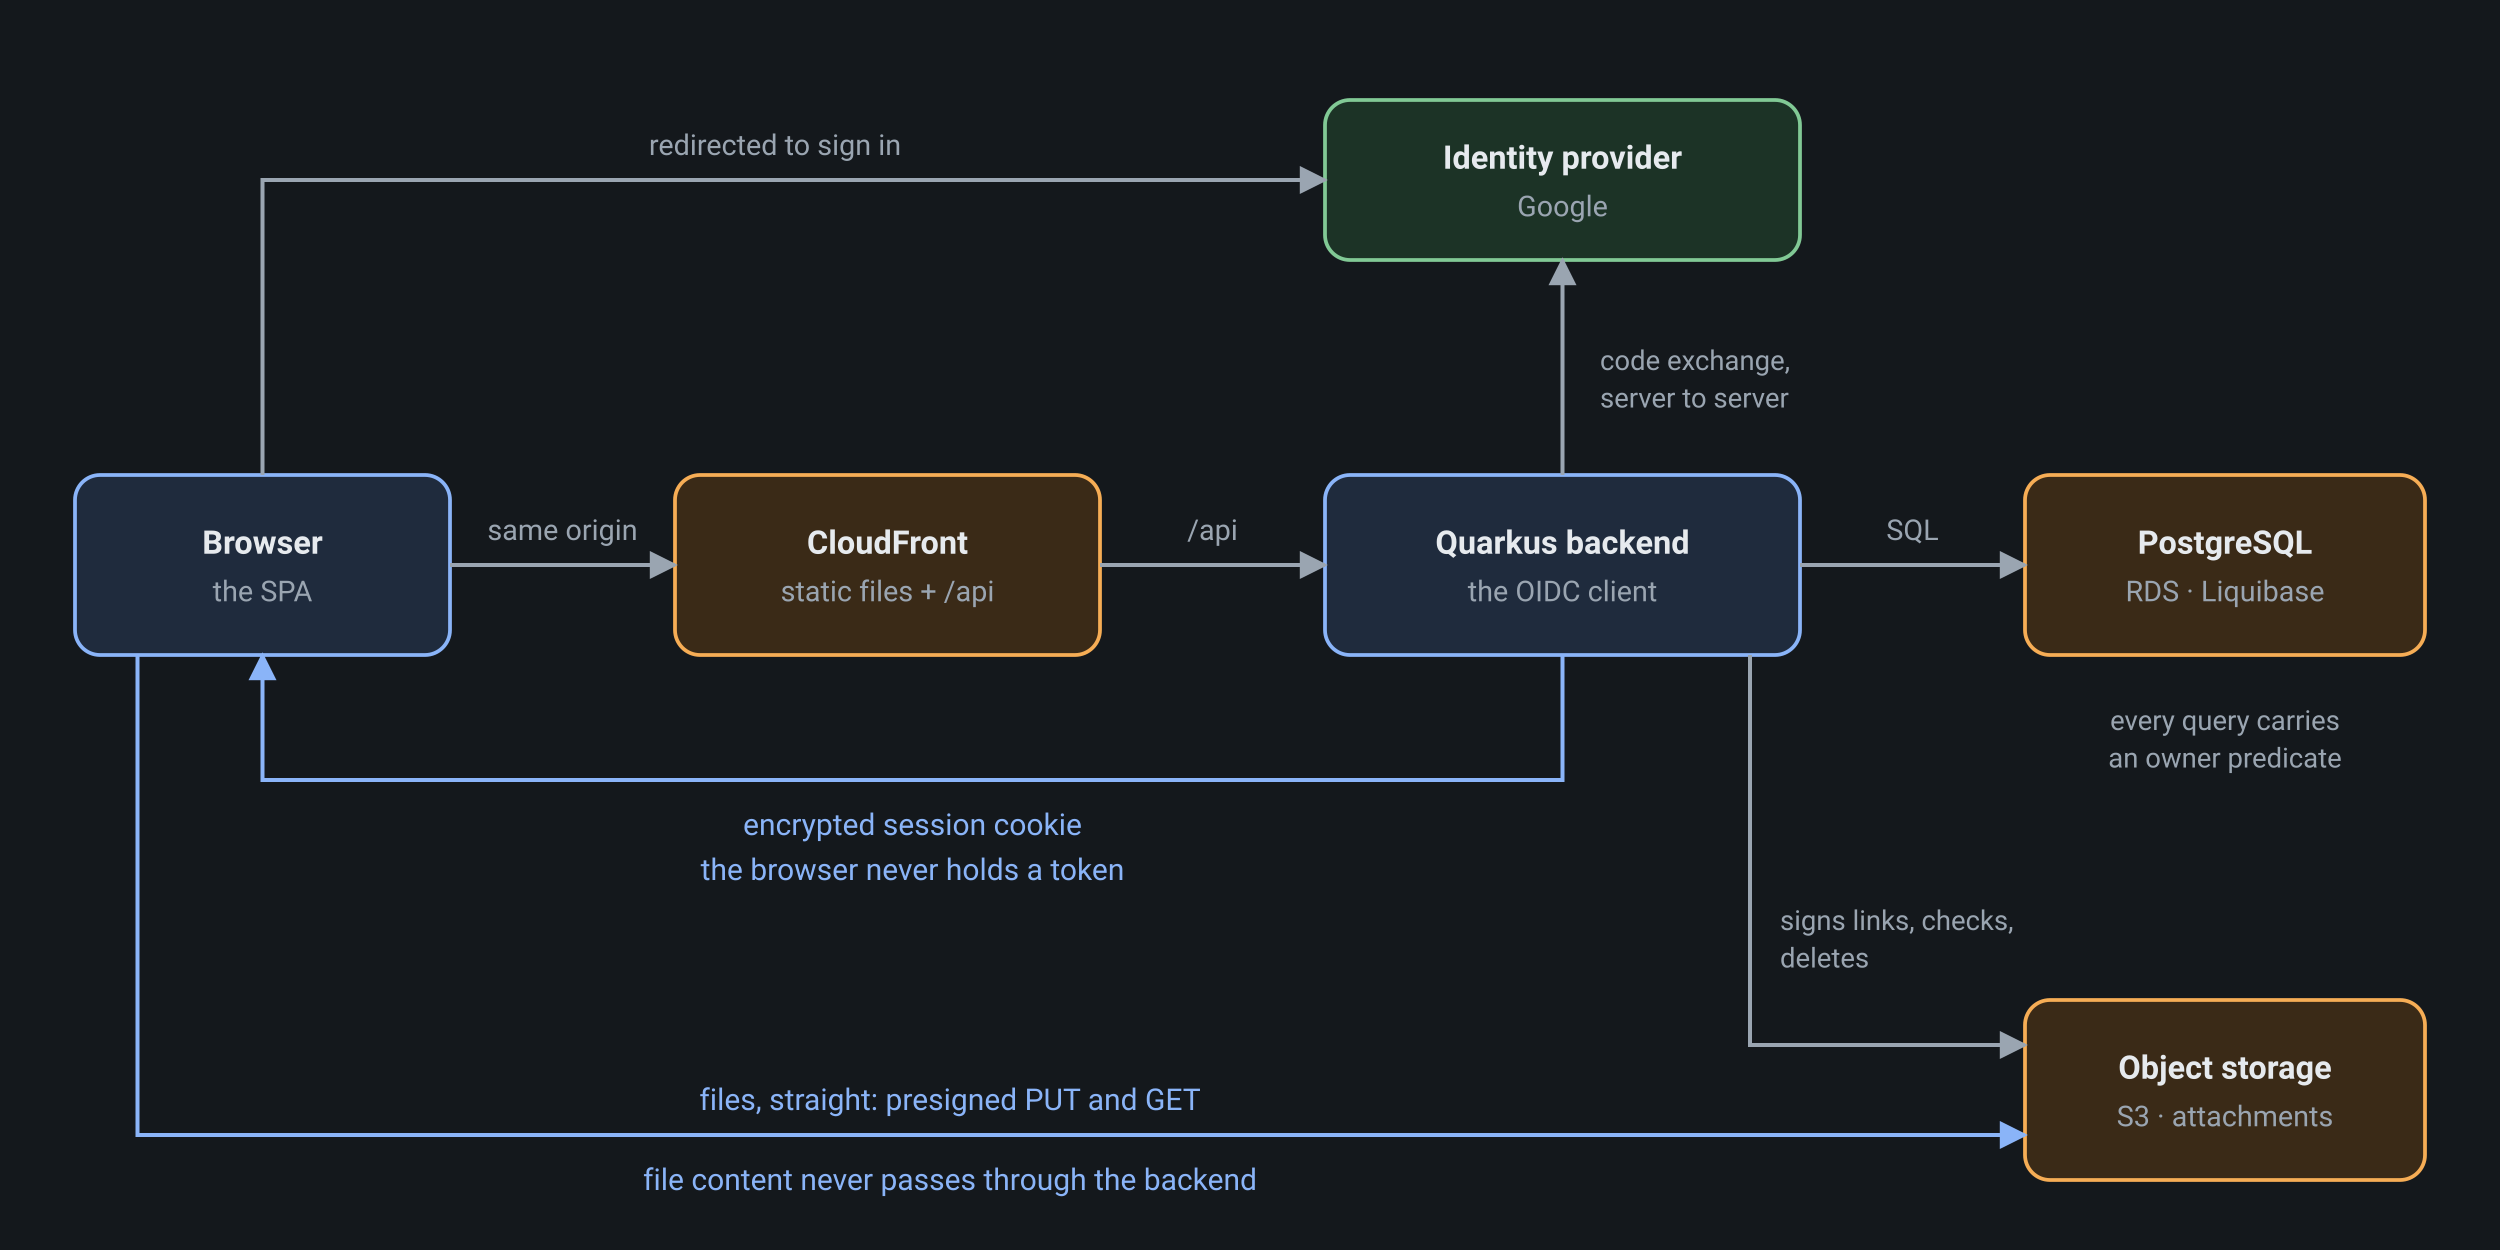
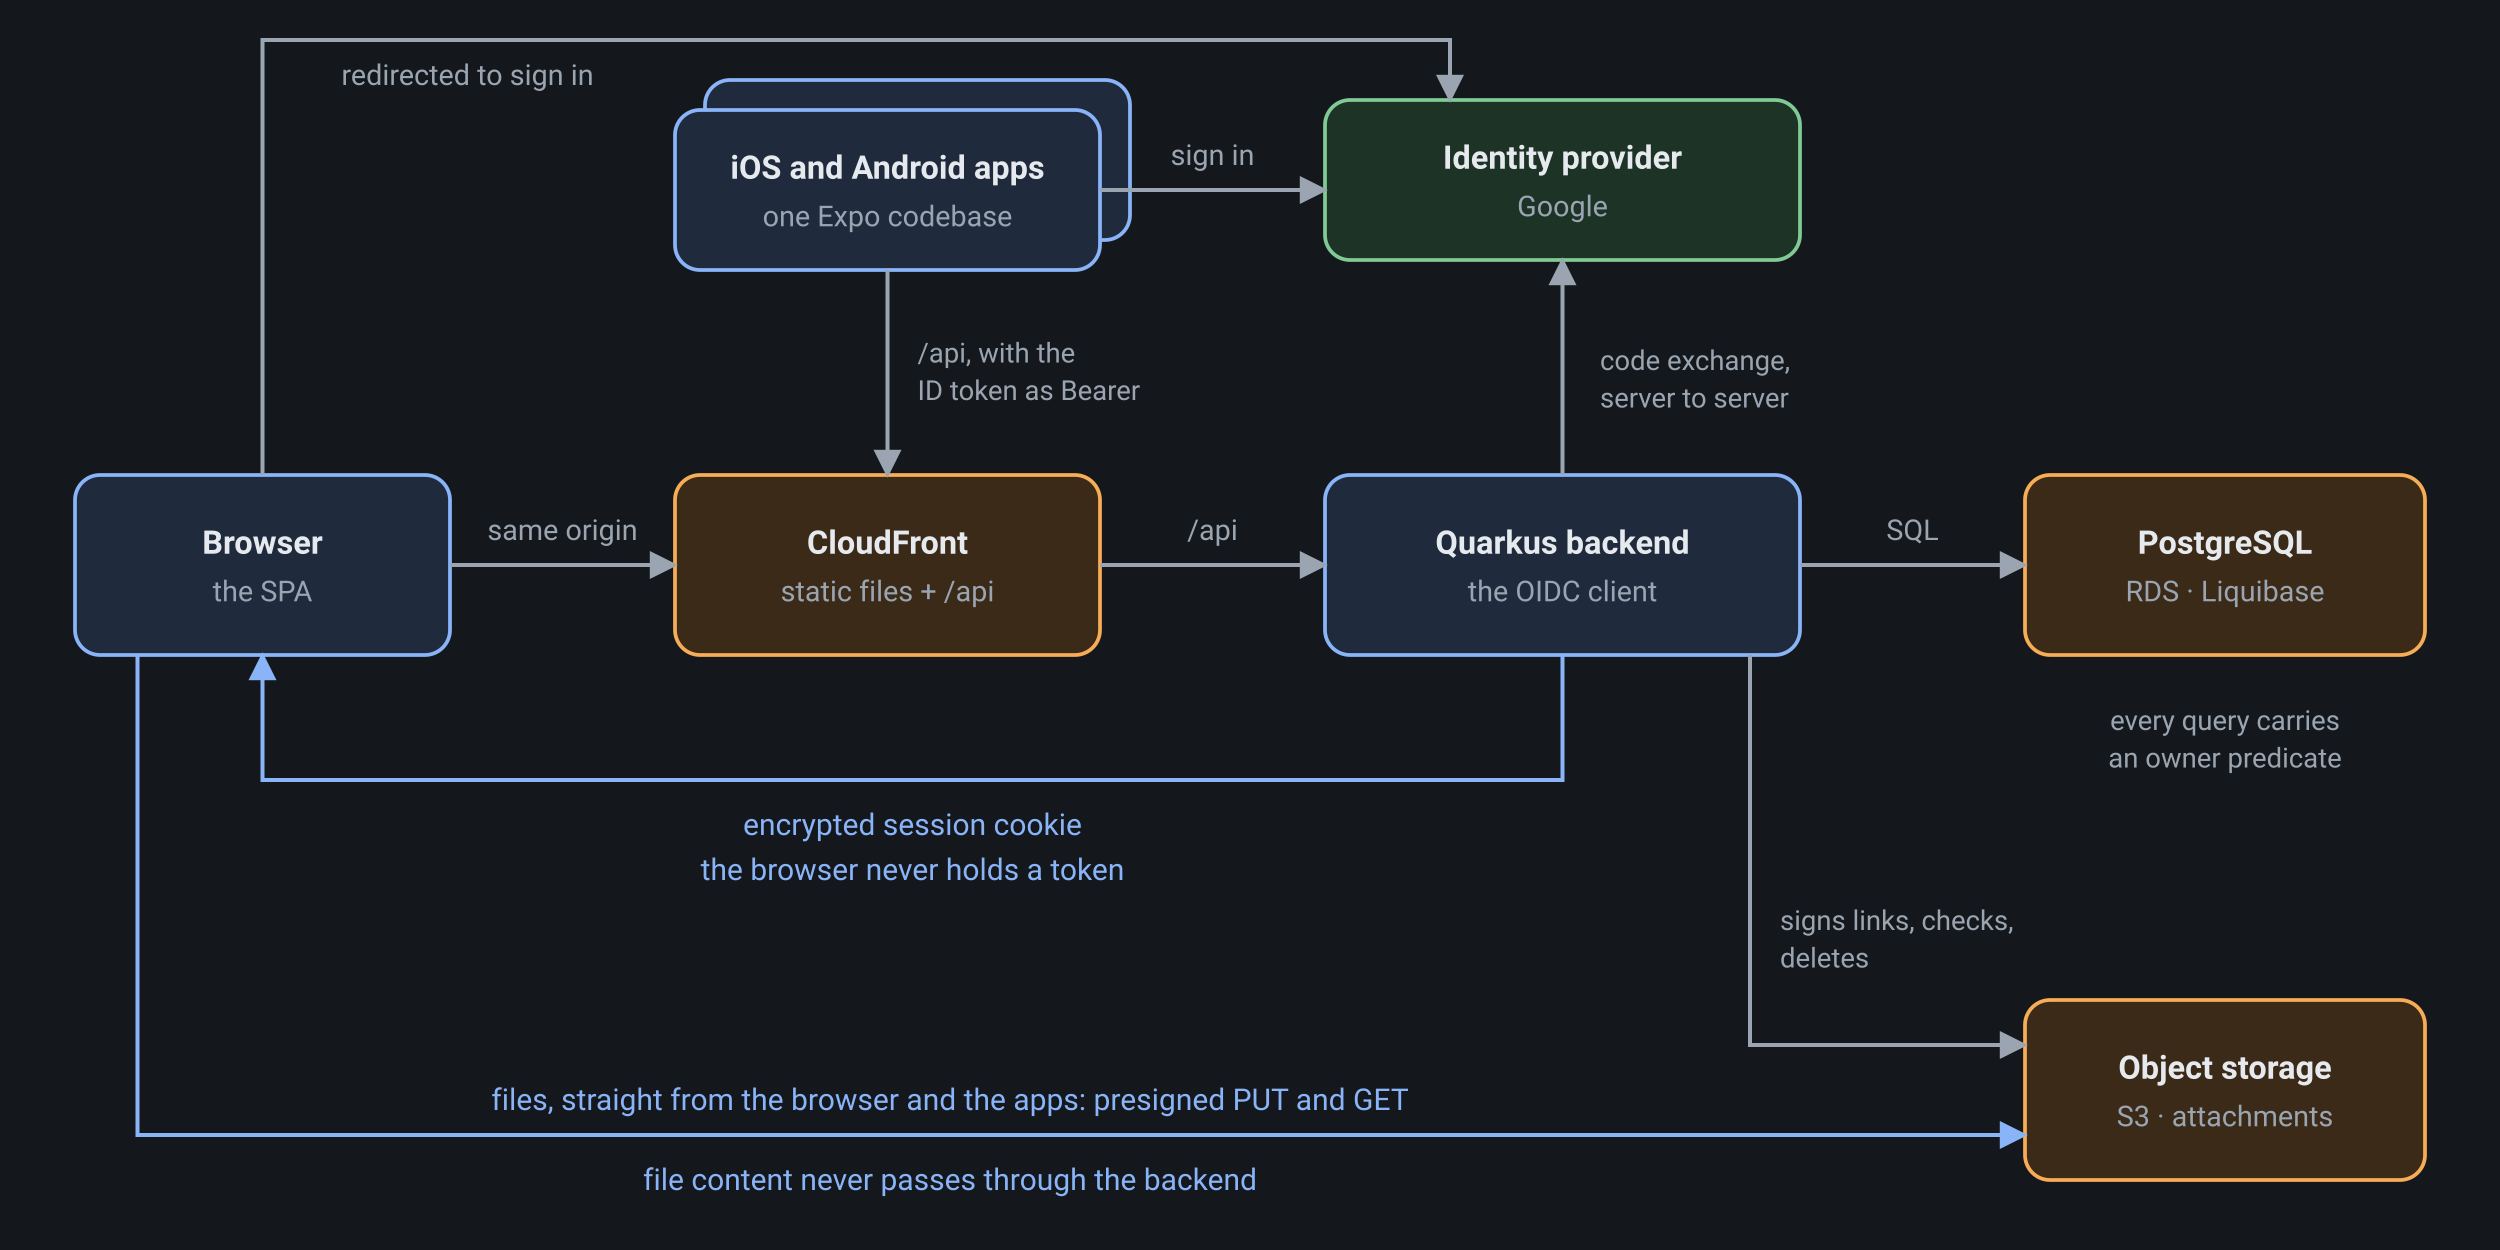
- <svg xmlns="http://www.w3.org/2000/svg" viewBox="0 0 1000 500" width="1000" height="500" role="img" aria-label="The browser talks only to CloudFront, which serves the app from S3 and passes /api to the Quarkus backend. The backend is the OIDC client: it exchanges the code with the identity provider, Google, itself and returns an encrypted session cookie, so the browser never holds a token. The database is PostgreSQL on RDS. Files attached to tasks go straight between the browser and S3 through presigned links the backend signs, so their content never passes through it." font-family="system-ui, -apple-system, BlinkMacSystemFont, 'Segoe UI', Roboto, Helvetica, Arial, sans-serif">
+ <svg xmlns="http://www.w3.org/2000/svg" viewBox="0 0 1000 500" width="1000" height="500" role="img" aria-label="The browser talks only to CloudFront, which serves the app from S3 and passes /api to the Quarkus backend. The backend is the OIDC client: it exchanges the code with the identity provider, Google, itself and returns an encrypted session cookie, so the browser never holds a token. The iOS and Android apps sign in with the identity provider themselves and send their /api requests through CloudFront too, with the ID token as a Bearer token. The database is PostgreSQL on RDS. Files attached to tasks go straight between the browser or the apps and S3 through presigned links the backend signs, so their content never passes through it." font-family="system-ui, -apple-system, BlinkMacSystemFont, 'Segoe UI', Roboto, Helvetica, Arial, sans-serif">
  <defs>
    <marker id="arrow" viewBox="0 0 10 10" refX="9" refY="5" markerWidth="7" markerHeight="7" orient="auto-start-reverse">
      <path d="M 0 0 L 10 5 L 0 10 z" fill="#9aa5b1" />
    </marker>
    <marker id="arrow-accent" viewBox="0 0 10 10" refX="9" refY="5" markerWidth="7" markerHeight="7" orient="auto-start-reverse">
      <path d="M 0 0 L 10 5 L 0 10 z" fill="#8ab4f8" />
    </marker>
  </defs>
  <rect width="1000" height="500" fill="#14181c" />
  <rect x="30" y="190" width="150" height="72" rx="10" fill="#1f2b3d" stroke="#8ab4f8" stroke-width="1.5" />
  <text x="105.0" y="221.5" text-anchor="middle" font-size="13" font-weight="600" fill="#e6eaee">Browser</text>
  <text x="105.0" y="240.5" text-anchor="middle" font-size="11.5" font-weight="400" fill="#9aa5b1">the SPA</text>
+   <rect x="282" y="32" width="170" height="64" rx="10" fill="#1f2b3d" stroke="#8ab4f8" stroke-width="1.5" />
+   <rect x="270" y="44" width="170" height="64" rx="10" fill="#1f2b3d" stroke="#8ab4f8" stroke-width="1.5" />
+   <text x="355.0" y="71.5" text-anchor="middle" font-size="13" font-weight="600" fill="#e6eaee">iOS and Android apps</text>
+   <text x="355.0" y="90.5" text-anchor="middle" font-size="11.5" font-weight="400" fill="#9aa5b1">one Expo codebase</text>
  <rect x="270" y="190" width="170" height="72" rx="10" fill="#3a2a17" stroke="#f6ad55" stroke-width="1.5" />
  <text x="355.0" y="221.5" text-anchor="middle" font-size="13" font-weight="600" fill="#e6eaee">CloudFront</text>
  <text x="355.0" y="240.5" text-anchor="middle" font-size="11.5" font-weight="400" fill="#9aa5b1">static files + /api</text>
  <rect x="530" y="190" width="190" height="72" rx="10" fill="#1f2b3d" stroke="#8ab4f8" stroke-width="1.5" />
  <text x="625.0" y="221.5" text-anchor="middle" font-size="13" font-weight="600" fill="#e6eaee">Quarkus backend</text>
  <text x="625.0" y="240.5" text-anchor="middle" font-size="11.5" font-weight="400" fill="#9aa5b1">the OIDC client</text>
  <rect x="810" y="190" width="160" height="72" rx="10" fill="#3a2a17" stroke="#f6ad55" stroke-width="1.5" />
  <text x="890.0" y="221.5" text-anchor="middle" font-size="13" font-weight="600" fill="#e6eaee">PostgreSQL</text>
  <text x="890.0" y="240.5" text-anchor="middle" font-size="11.5" font-weight="400" fill="#9aa5b1">RDS · Liquibase</text>
  <rect x="530" y="40" width="190" height="64" rx="10" fill="#1c3326" stroke="#81c995" stroke-width="1.5" />
  <text x="625.0" y="67.5" text-anchor="middle" font-size="13" font-weight="600" fill="#e6eaee">Identity provider</text>
  <text x="625.0" y="86.5" text-anchor="middle" font-size="11.5" font-weight="400" fill="#9aa5b1">Google</text>
  <rect x="810" y="400" width="160" height="72" rx="10" fill="#3a2a17" stroke="#f6ad55" stroke-width="1.5" />
  <text x="890.0" y="431.5" text-anchor="middle" font-size="13" font-weight="600" fill="#e6eaee">Object storage</text>
  <text x="890.0" y="450.5" text-anchor="middle" font-size="11.5" font-weight="400" fill="#9aa5b1">S3 · attachments</text>
  <polyline points="180,226 270,226" fill="none" stroke="#9aa5b1" stroke-width="1.6" marker-end="url(#arrow)" />
  <text x="225" y="216" text-anchor="middle" font-size="11.5" fill="#9aa5b1">same origin</text>
  <polyline points="440,226 530,226" fill="none" stroke="#9aa5b1" stroke-width="1.6" marker-end="url(#arrow)" />
  <text x="485" y="216" text-anchor="middle" font-size="11.5" fill="#9aa5b1">/api</text>
  <polyline points="720,226 810,226" fill="none" stroke="#9aa5b1" stroke-width="1.6" marker-end="url(#arrow)" />
  <text x="765" y="216" text-anchor="middle" font-size="11.5" fill="#9aa5b1">SQL</text>
  <text x="890" y="292" text-anchor="middle" font-size="11" fill="#9aa5b1">every query carries</text>
  <text x="890" y="307" text-anchor="middle" font-size="11" fill="#9aa5b1">an owner predicate</text>
  <polyline points="625,190 625,104" fill="none" stroke="#9aa5b1" stroke-width="1.6" marker-end="url(#arrow)" />
  <text x="640" y="148" text-anchor="start" font-size="11" fill="#9aa5b1">code exchange,</text>
  <text x="640" y="163" text-anchor="start" font-size="11" fill="#9aa5b1">server to server</text>
-   <polyline points="105,190 105,72 530,72" fill="none" stroke="#9aa5b1" stroke-width="1.6" marker-end="url(#arrow)" />
-   <text x="310" y="62" text-anchor="middle" font-size="11.5" fill="#9aa5b1">redirected to sign in</text>
+   <polyline points="105,190 105,16 580,16 580,40" fill="none" stroke="#9aa5b1" stroke-width="1.6" marker-end="url(#arrow)" />
+   <text x="187" y="34" text-anchor="middle" font-size="11.5" fill="#9aa5b1">redirected to sign in</text>
+   <polyline points="440,76 530,76" fill="none" stroke="#9aa5b1" stroke-width="1.6" marker-end="url(#arrow)" />
+   <text x="485" y="66" text-anchor="middle" font-size="11.5" fill="#9aa5b1">sign in</text>
+   <polyline points="355,108 355,190" fill="none" stroke="#9aa5b1" stroke-width="1.6" marker-end="url(#arrow)" />
+   <text x="367" y="145" text-anchor="start" font-size="11" fill="#9aa5b1">/api, with the</text>
+   <text x="367" y="160" text-anchor="start" font-size="11" fill="#9aa5b1">ID token as Bearer</text>
  <polyline points="625,262 625,312 105,312 105,262" fill="none" stroke="#8ab4f8" stroke-width="1.6" marker-end="url(#arrow-accent)" />
  <text x="365" y="334" text-anchor="middle" font-size="12" fill="#8ab4f8">encrypted session cookie</text>
  <text x="365" y="352" text-anchor="middle" font-size="12" fill="#8ab4f8">the browser never holds a token</text>
  <polyline points="700,262 700,418 810,418" fill="none" stroke="#9aa5b1" stroke-width="1.6" marker-end="url(#arrow)" />
  <text x="712" y="372" text-anchor="start" font-size="11" fill="#9aa5b1">signs links, checks,</text>
  <text x="712" y="387" text-anchor="start" font-size="11" fill="#9aa5b1">deletes</text>
  <polyline points="55,262 55,454 810,454" fill="none" stroke="#8ab4f8" stroke-width="1.6" marker-end="url(#arrow-accent)" />
-   <text x="380" y="444" text-anchor="middle" font-size="12" fill="#8ab4f8">files, straight: presigned PUT and GET</text>
+   <text x="380" y="444" text-anchor="middle" font-size="12" fill="#8ab4f8">files, straight from the browser and the apps: presigned PUT and GET</text>
  <text x="380" y="476" text-anchor="middle" font-size="12" fill="#8ab4f8">file content never passes through the backend</text>
</svg>
